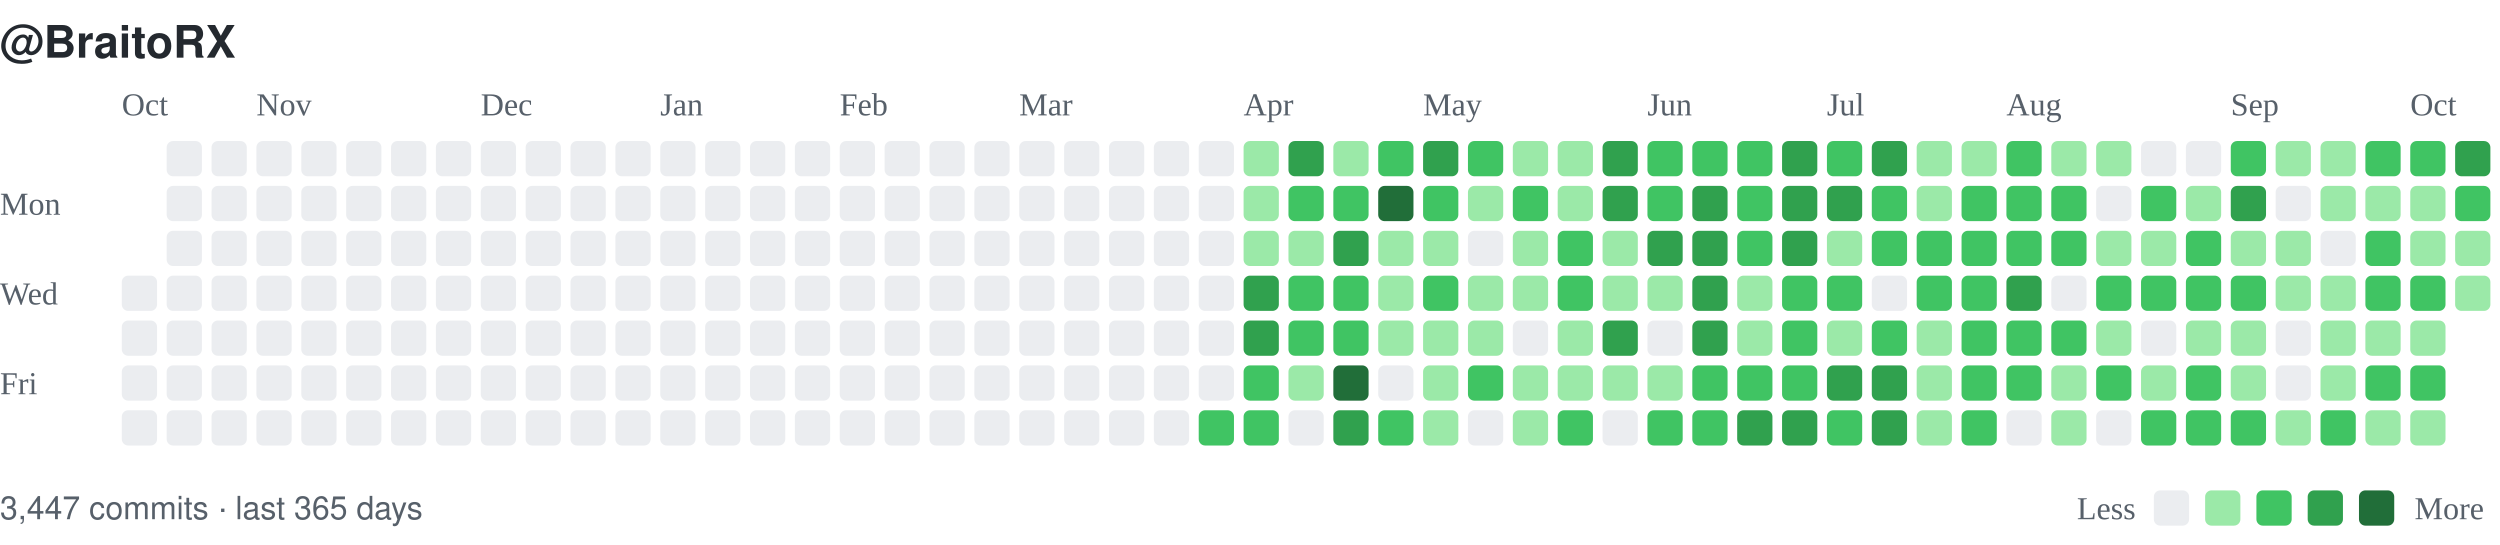
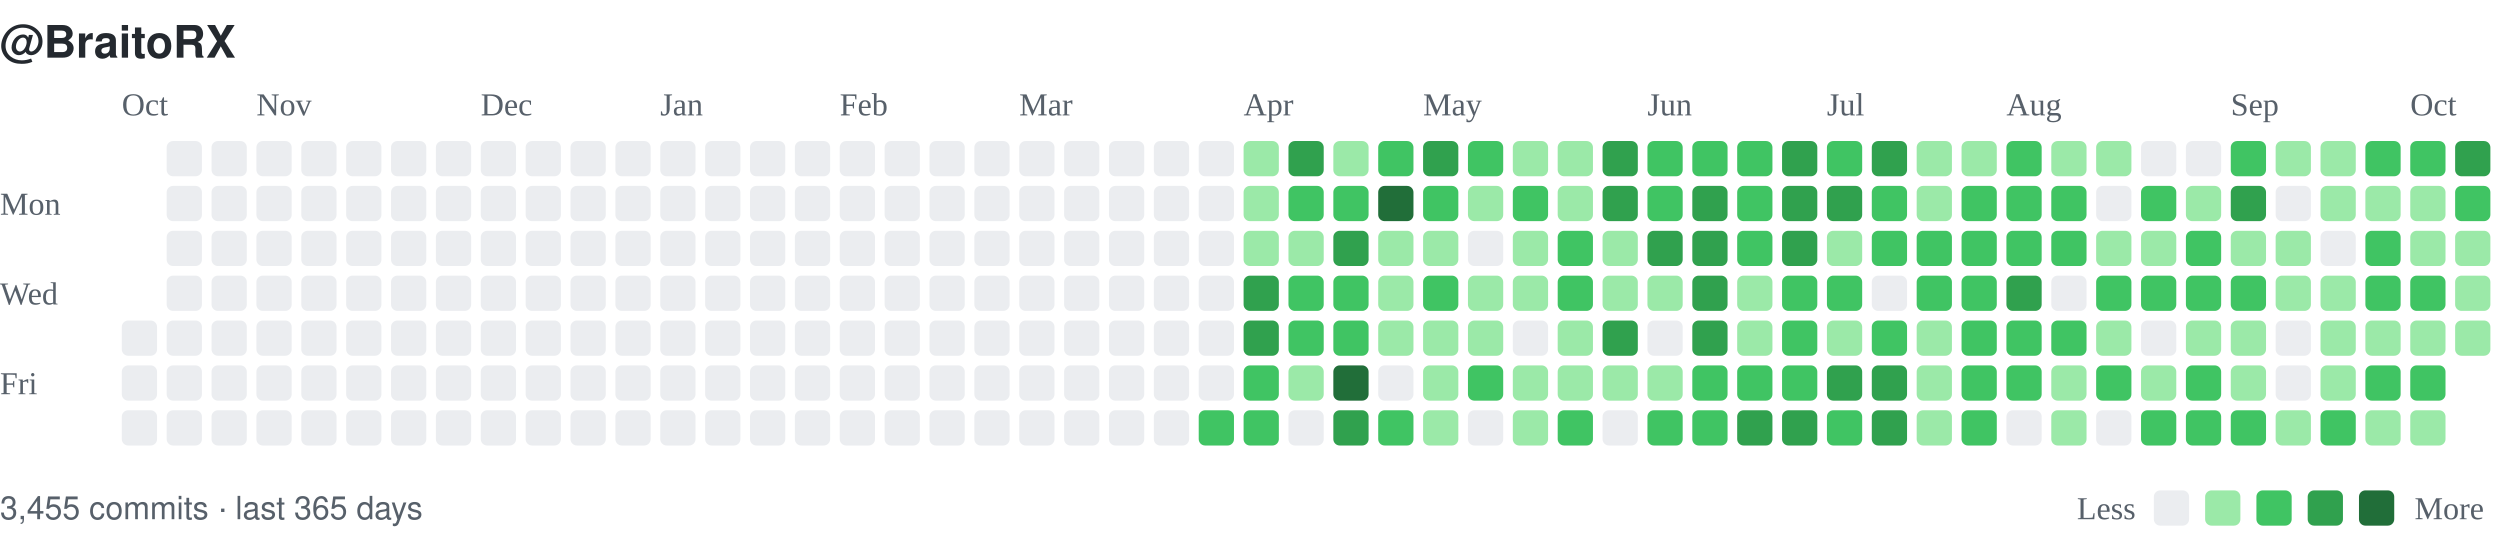
<svg xmlns="http://www.w3.org/2000/svg" width="780" height="170" viewBox="0 0 780 170" role="img">
  <text x="0" y="18" font-size="14" font-weight="600" fill="#24292f" font-family="ui-sans-serif,-apple-system,Segoe UI,Helvetica,Arial,sans-serif">@BraitoRX</text>
  <text x="0" y="67" font-size="10" fill="#57606a">Mon</text>
  <text x="0" y="95" font-size="10" fill="#57606a">Wed</text>
  <text x="0" y="123" font-size="10" fill="#57606a">Fri</text>
  <text x="38" y="36" font-size="10" fill="#57606a">Oct</text>
-   <rect x="38" y="86" width="11" height="11" rx="2" fill="#ebedf0" />
  <rect x="38" y="100" width="11" height="11" rx="2" fill="#ebedf0" />
  <rect x="38" y="114" width="11" height="11" rx="2" fill="#ebedf0" />
  <rect x="38" y="128" width="11" height="11" rx="2" fill="#ebedf0" />
  <rect x="52" y="44" width="11" height="11" rx="2" fill="#ebedf0" />
  <rect x="52" y="58" width="11" height="11" rx="2" fill="#ebedf0" />
  <rect x="52" y="72" width="11" height="11" rx="2" fill="#ebedf0" />
  <rect x="52" y="86" width="11" height="11" rx="2" fill="#ebedf0" />
  <rect x="52" y="100" width="11" height="11" rx="2" fill="#ebedf0" />
  <rect x="52" y="114" width="11" height="11" rx="2" fill="#ebedf0" />
  <rect x="52" y="128" width="11" height="11" rx="2" fill="#ebedf0" />
  <rect x="66" y="44" width="11" height="11" rx="2" fill="#ebedf0" />
  <rect x="66" y="58" width="11" height="11" rx="2" fill="#ebedf0" />
  <rect x="66" y="72" width="11" height="11" rx="2" fill="#ebedf0" />
  <rect x="66" y="86" width="11" height="11" rx="2" fill="#ebedf0" />
  <rect x="66" y="100" width="11" height="11" rx="2" fill="#ebedf0" />
  <rect x="66" y="114" width="11" height="11" rx="2" fill="#ebedf0" />
  <rect x="66" y="128" width="11" height="11" rx="2" fill="#ebedf0" />
  <text x="80" y="36" font-size="10" fill="#57606a">Nov</text>
  <rect x="80" y="44" width="11" height="11" rx="2" fill="#ebedf0" />
  <rect x="80" y="58" width="11" height="11" rx="2" fill="#ebedf0" />
  <rect x="80" y="72" width="11" height="11" rx="2" fill="#ebedf0" />
  <rect x="80" y="86" width="11" height="11" rx="2" fill="#ebedf0" />
  <rect x="80" y="100" width="11" height="11" rx="2" fill="#ebedf0" />
  <rect x="80" y="114" width="11" height="11" rx="2" fill="#ebedf0" />
  <rect x="80" y="128" width="11" height="11" rx="2" fill="#ebedf0" />
  <rect x="94" y="44" width="11" height="11" rx="2" fill="#ebedf0" />
  <rect x="94" y="58" width="11" height="11" rx="2" fill="#ebedf0" />
  <rect x="94" y="72" width="11" height="11" rx="2" fill="#ebedf0" />
  <rect x="94" y="86" width="11" height="11" rx="2" fill="#ebedf0" />
  <rect x="94" y="100" width="11" height="11" rx="2" fill="#ebedf0" />
  <rect x="94" y="114" width="11" height="11" rx="2" fill="#ebedf0" />
  <rect x="94" y="128" width="11" height="11" rx="2" fill="#ebedf0" />
  <rect x="108" y="44" width="11" height="11" rx="2" fill="#ebedf0" />
  <rect x="108" y="58" width="11" height="11" rx="2" fill="#ebedf0" />
  <rect x="108" y="72" width="11" height="11" rx="2" fill="#ebedf0" />
  <rect x="108" y="86" width="11" height="11" rx="2" fill="#ebedf0" />
  <rect x="108" y="100" width="11" height="11" rx="2" fill="#ebedf0" />
  <rect x="108" y="114" width="11" height="11" rx="2" fill="#ebedf0" />
  <rect x="108" y="128" width="11" height="11" rx="2" fill="#ebedf0" />
  <rect x="122" y="44" width="11" height="11" rx="2" fill="#ebedf0" />
  <rect x="122" y="58" width="11" height="11" rx="2" fill="#ebedf0" />
  <rect x="122" y="72" width="11" height="11" rx="2" fill="#ebedf0" />
  <rect x="122" y="86" width="11" height="11" rx="2" fill="#ebedf0" />
  <rect x="122" y="100" width="11" height="11" rx="2" fill="#ebedf0" />
  <rect x="122" y="114" width="11" height="11" rx="2" fill="#ebedf0" />
  <rect x="122" y="128" width="11" height="11" rx="2" fill="#ebedf0" />
  <rect x="136" y="44" width="11" height="11" rx="2" fill="#ebedf0" />
  <rect x="136" y="58" width="11" height="11" rx="2" fill="#ebedf0" />
  <rect x="136" y="72" width="11" height="11" rx="2" fill="#ebedf0" />
  <rect x="136" y="86" width="11" height="11" rx="2" fill="#ebedf0" />
  <rect x="136" y="100" width="11" height="11" rx="2" fill="#ebedf0" />
  <rect x="136" y="114" width="11" height="11" rx="2" fill="#ebedf0" />
  <rect x="136" y="128" width="11" height="11" rx="2" fill="#ebedf0" />
  <text x="150" y="36" font-size="10" fill="#57606a">Dec</text>
  <rect x="150" y="44" width="11" height="11" rx="2" fill="#ebedf0" />
  <rect x="150" y="58" width="11" height="11" rx="2" fill="#ebedf0" />
  <rect x="150" y="72" width="11" height="11" rx="2" fill="#ebedf0" />
  <rect x="150" y="86" width="11" height="11" rx="2" fill="#ebedf0" />
  <rect x="150" y="100" width="11" height="11" rx="2" fill="#ebedf0" />
  <rect x="150" y="114" width="11" height="11" rx="2" fill="#ebedf0" />
  <rect x="150" y="128" width="11" height="11" rx="2" fill="#ebedf0" />
  <rect x="164" y="44" width="11" height="11" rx="2" fill="#ebedf0" />
  <rect x="164" y="58" width="11" height="11" rx="2" fill="#ebedf0" />
  <rect x="164" y="72" width="11" height="11" rx="2" fill="#ebedf0" />
  <rect x="164" y="86" width="11" height="11" rx="2" fill="#ebedf0" />
  <rect x="164" y="100" width="11" height="11" rx="2" fill="#ebedf0" />
  <rect x="164" y="114" width="11" height="11" rx="2" fill="#ebedf0" />
  <rect x="164" y="128" width="11" height="11" rx="2" fill="#ebedf0" />
  <rect x="178" y="44" width="11" height="11" rx="2" fill="#ebedf0" />
  <rect x="178" y="58" width="11" height="11" rx="2" fill="#ebedf0" />
  <rect x="178" y="72" width="11" height="11" rx="2" fill="#ebedf0" />
  <rect x="178" y="86" width="11" height="11" rx="2" fill="#ebedf0" />
  <rect x="178" y="100" width="11" height="11" rx="2" fill="#ebedf0" />
  <rect x="178" y="114" width="11" height="11" rx="2" fill="#ebedf0" />
  <rect x="178" y="128" width="11" height="11" rx="2" fill="#ebedf0" />
  <rect x="192" y="44" width="11" height="11" rx="2" fill="#ebedf0" />
  <rect x="192" y="58" width="11" height="11" rx="2" fill="#ebedf0" />
  <rect x="192" y="72" width="11" height="11" rx="2" fill="#ebedf0" />
  <rect x="192" y="86" width="11" height="11" rx="2" fill="#ebedf0" />
  <rect x="192" y="100" width="11" height="11" rx="2" fill="#ebedf0" />
  <rect x="192" y="114" width="11" height="11" rx="2" fill="#ebedf0" />
  <rect x="192" y="128" width="11" height="11" rx="2" fill="#ebedf0" />
  <text x="206" y="36" font-size="10" fill="#57606a">Jan</text>
  <rect x="206" y="44" width="11" height="11" rx="2" fill="#ebedf0" />
  <rect x="206" y="58" width="11" height="11" rx="2" fill="#ebedf0" />
  <rect x="206" y="72" width="11" height="11" rx="2" fill="#ebedf0" />
  <rect x="206" y="86" width="11" height="11" rx="2" fill="#ebedf0" />
  <rect x="206" y="100" width="11" height="11" rx="2" fill="#ebedf0" />
  <rect x="206" y="114" width="11" height="11" rx="2" fill="#ebedf0" />
  <rect x="206" y="128" width="11" height="11" rx="2" fill="#ebedf0" />
  <rect x="220" y="44" width="11" height="11" rx="2" fill="#ebedf0" />
  <rect x="220" y="58" width="11" height="11" rx="2" fill="#ebedf0" />
  <rect x="220" y="72" width="11" height="11" rx="2" fill="#ebedf0" />
  <rect x="220" y="86" width="11" height="11" rx="2" fill="#ebedf0" />
  <rect x="220" y="100" width="11" height="11" rx="2" fill="#ebedf0" />
  <rect x="220" y="114" width="11" height="11" rx="2" fill="#ebedf0" />
  <rect x="220" y="128" width="11" height="11" rx="2" fill="#ebedf0" />
  <rect x="234" y="44" width="11" height="11" rx="2" fill="#ebedf0" />
  <rect x="234" y="58" width="11" height="11" rx="2" fill="#ebedf0" />
  <rect x="234" y="72" width="11" height="11" rx="2" fill="#ebedf0" />
  <rect x="234" y="86" width="11" height="11" rx="2" fill="#ebedf0" />
  <rect x="234" y="100" width="11" height="11" rx="2" fill="#ebedf0" />
  <rect x="234" y="114" width="11" height="11" rx="2" fill="#ebedf0" />
  <rect x="234" y="128" width="11" height="11" rx="2" fill="#ebedf0" />
  <rect x="248" y="44" width="11" height="11" rx="2" fill="#ebedf0" />
  <rect x="248" y="58" width="11" height="11" rx="2" fill="#ebedf0" />
  <rect x="248" y="72" width="11" height="11" rx="2" fill="#ebedf0" />
  <rect x="248" y="86" width="11" height="11" rx="2" fill="#ebedf0" />
  <rect x="248" y="100" width="11" height="11" rx="2" fill="#ebedf0" />
  <rect x="248" y="114" width="11" height="11" rx="2" fill="#ebedf0" />
  <rect x="248" y="128" width="11" height="11" rx="2" fill="#ebedf0" />
  <text x="262" y="36" font-size="10" fill="#57606a">Feb</text>
  <rect x="262" y="44" width="11" height="11" rx="2" fill="#ebedf0" />
  <rect x="262" y="58" width="11" height="11" rx="2" fill="#ebedf0" />
  <rect x="262" y="72" width="11" height="11" rx="2" fill="#ebedf0" />
  <rect x="262" y="86" width="11" height="11" rx="2" fill="#ebedf0" />
  <rect x="262" y="100" width="11" height="11" rx="2" fill="#ebedf0" />
  <rect x="262" y="114" width="11" height="11" rx="2" fill="#ebedf0" />
  <rect x="262" y="128" width="11" height="11" rx="2" fill="#ebedf0" />
  <rect x="276" y="44" width="11" height="11" rx="2" fill="#ebedf0" />
  <rect x="276" y="58" width="11" height="11" rx="2" fill="#ebedf0" />
  <rect x="276" y="72" width="11" height="11" rx="2" fill="#ebedf0" />
  <rect x="276" y="86" width="11" height="11" rx="2" fill="#ebedf0" />
  <rect x="276" y="100" width="11" height="11" rx="2" fill="#ebedf0" />
  <rect x="276" y="114" width="11" height="11" rx="2" fill="#ebedf0" />
  <rect x="276" y="128" width="11" height="11" rx="2" fill="#ebedf0" />
  <rect x="290" y="44" width="11" height="11" rx="2" fill="#ebedf0" />
  <rect x="290" y="58" width="11" height="11" rx="2" fill="#ebedf0" />
  <rect x="290" y="72" width="11" height="11" rx="2" fill="#ebedf0" />
  <rect x="290" y="86" width="11" height="11" rx="2" fill="#ebedf0" />
  <rect x="290" y="100" width="11" height="11" rx="2" fill="#ebedf0" />
  <rect x="290" y="114" width="11" height="11" rx="2" fill="#ebedf0" />
  <rect x="290" y="128" width="11" height="11" rx="2" fill="#ebedf0" />
  <rect x="304" y="44" width="11" height="11" rx="2" fill="#ebedf0" />
  <rect x="304" y="58" width="11" height="11" rx="2" fill="#ebedf0" />
  <rect x="304" y="72" width="11" height="11" rx="2" fill="#ebedf0" />
  <rect x="304" y="86" width="11" height="11" rx="2" fill="#ebedf0" />
  <rect x="304" y="100" width="11" height="11" rx="2" fill="#ebedf0" />
  <rect x="304" y="114" width="11" height="11" rx="2" fill="#ebedf0" />
  <rect x="304" y="128" width="11" height="11" rx="2" fill="#ebedf0" />
  <text x="318" y="36" font-size="10" fill="#57606a">Mar</text>
  <rect x="318" y="44" width="11" height="11" rx="2" fill="#ebedf0" />
  <rect x="318" y="58" width="11" height="11" rx="2" fill="#ebedf0" />
  <rect x="318" y="72" width="11" height="11" rx="2" fill="#ebedf0" />
  <rect x="318" y="86" width="11" height="11" rx="2" fill="#ebedf0" />
  <rect x="318" y="100" width="11" height="11" rx="2" fill="#ebedf0" />
  <rect x="318" y="114" width="11" height="11" rx="2" fill="#ebedf0" />
  <rect x="318" y="128" width="11" height="11" rx="2" fill="#ebedf0" />
  <rect x="332" y="44" width="11" height="11" rx="2" fill="#ebedf0" />
  <rect x="332" y="58" width="11" height="11" rx="2" fill="#ebedf0" />
  <rect x="332" y="72" width="11" height="11" rx="2" fill="#ebedf0" />
  <rect x="332" y="86" width="11" height="11" rx="2" fill="#ebedf0" />
  <rect x="332" y="100" width="11" height="11" rx="2" fill="#ebedf0" />
  <rect x="332" y="114" width="11" height="11" rx="2" fill="#ebedf0" />
  <rect x="332" y="128" width="11" height="11" rx="2" fill="#ebedf0" />
  <rect x="346" y="44" width="11" height="11" rx="2" fill="#ebedf0" />
  <rect x="346" y="58" width="11" height="11" rx="2" fill="#ebedf0" />
  <rect x="346" y="72" width="11" height="11" rx="2" fill="#ebedf0" />
  <rect x="346" y="86" width="11" height="11" rx="2" fill="#ebedf0" />
  <rect x="346" y="100" width="11" height="11" rx="2" fill="#ebedf0" />
  <rect x="346" y="114" width="11" height="11" rx="2" fill="#ebedf0" />
  <rect x="346" y="128" width="11" height="11" rx="2" fill="#ebedf0" />
  <rect x="360" y="44" width="11" height="11" rx="2" fill="#ebedf0" />
  <rect x="360" y="58" width="11" height="11" rx="2" fill="#ebedf0" />
  <rect x="360" y="72" width="11" height="11" rx="2" fill="#ebedf0" />
  <rect x="360" y="86" width="11" height="11" rx="2" fill="#ebedf0" />
  <rect x="360" y="100" width="11" height="11" rx="2" fill="#ebedf0" />
  <rect x="360" y="114" width="11" height="11" rx="2" fill="#ebedf0" />
  <rect x="360" y="128" width="11" height="11" rx="2" fill="#ebedf0" />
  <rect x="374" y="44" width="11" height="11" rx="2" fill="#ebedf0" />
  <rect x="374" y="58" width="11" height="11" rx="2" fill="#ebedf0" />
  <rect x="374" y="72" width="11" height="11" rx="2" fill="#ebedf0" />
  <rect x="374" y="86" width="11" height="11" rx="2" fill="#ebedf0" />
  <rect x="374" y="100" width="11" height="11" rx="2" fill="#ebedf0" />
  <rect x="374" y="114" width="11" height="11" rx="2" fill="#ebedf0" />
  <rect x="374" y="128" width="11" height="11" rx="2" fill="#40c463" />
  <text x="388" y="36" font-size="10" fill="#57606a">Apr</text>
  <rect x="388" y="44" width="11" height="11" rx="2" fill="#9be9a8" />
  <rect x="388" y="58" width="11" height="11" rx="2" fill="#9be9a8" />
  <rect x="388" y="72" width="11" height="11" rx="2" fill="#9be9a8" />
  <rect x="388" y="86" width="11" height="11" rx="2" fill="#30a14e" />
  <rect x="388" y="100" width="11" height="11" rx="2" fill="#30a14e" />
  <rect x="388" y="114" width="11" height="11" rx="2" fill="#40c463" />
  <rect x="388" y="128" width="11" height="11" rx="2" fill="#40c463" />
  <rect x="402" y="44" width="11" height="11" rx="2" fill="#30a14e" />
  <rect x="402" y="58" width="11" height="11" rx="2" fill="#40c463" />
  <rect x="402" y="72" width="11" height="11" rx="2" fill="#9be9a8" />
  <rect x="402" y="86" width="11" height="11" rx="2" fill="#40c463" />
  <rect x="402" y="100" width="11" height="11" rx="2" fill="#40c463" />
  <rect x="402" y="114" width="11" height="11" rx="2" fill="#9be9a8" />
  <rect x="402" y="128" width="11" height="11" rx="2" fill="#ebedf0" />
  <rect x="416" y="44" width="11" height="11" rx="2" fill="#9be9a8" />
  <rect x="416" y="58" width="11" height="11" rx="2" fill="#40c463" />
  <rect x="416" y="72" width="11" height="11" rx="2" fill="#30a14e" />
  <rect x="416" y="86" width="11" height="11" rx="2" fill="#40c463" />
  <rect x="416" y="100" width="11" height="11" rx="2" fill="#40c463" />
  <rect x="416" y="114" width="11" height="11" rx="2" fill="#216e39" />
  <rect x="416" y="128" width="11" height="11" rx="2" fill="#30a14e" />
  <rect x="430" y="44" width="11" height="11" rx="2" fill="#40c463" />
  <rect x="430" y="58" width="11" height="11" rx="2" fill="#216e39" />
  <rect x="430" y="72" width="11" height="11" rx="2" fill="#9be9a8" />
  <rect x="430" y="86" width="11" height="11" rx="2" fill="#9be9a8" />
  <rect x="430" y="100" width="11" height="11" rx="2" fill="#9be9a8" />
  <rect x="430" y="114" width="11" height="11" rx="2" fill="#ebedf0" />
  <rect x="430" y="128" width="11" height="11" rx="2" fill="#40c463" />
  <text x="444" y="36" font-size="10" fill="#57606a">May</text>
  <rect x="444" y="44" width="11" height="11" rx="2" fill="#30a14e" />
  <rect x="444" y="58" width="11" height="11" rx="2" fill="#40c463" />
  <rect x="444" y="72" width="11" height="11" rx="2" fill="#9be9a8" />
  <rect x="444" y="86" width="11" height="11" rx="2" fill="#40c463" />
  <rect x="444" y="100" width="11" height="11" rx="2" fill="#9be9a8" />
  <rect x="444" y="114" width="11" height="11" rx="2" fill="#9be9a8" />
  <rect x="444" y="128" width="11" height="11" rx="2" fill="#9be9a8" />
  <rect x="458" y="44" width="11" height="11" rx="2" fill="#40c463" />
  <rect x="458" y="58" width="11" height="11" rx="2" fill="#9be9a8" />
  <rect x="458" y="72" width="11" height="11" rx="2" fill="#ebedf0" />
  <rect x="458" y="86" width="11" height="11" rx="2" fill="#9be9a8" />
  <rect x="458" y="100" width="11" height="11" rx="2" fill="#9be9a8" />
  <rect x="458" y="114" width="11" height="11" rx="2" fill="#40c463" />
  <rect x="458" y="128" width="11" height="11" rx="2" fill="#ebedf0" />
  <rect x="472" y="44" width="11" height="11" rx="2" fill="#9be9a8" />
  <rect x="472" y="58" width="11" height="11" rx="2" fill="#40c463" />
  <rect x="472" y="72" width="11" height="11" rx="2" fill="#9be9a8" />
  <rect x="472" y="86" width="11" height="11" rx="2" fill="#9be9a8" />
  <rect x="472" y="100" width="11" height="11" rx="2" fill="#ebedf0" />
  <rect x="472" y="114" width="11" height="11" rx="2" fill="#9be9a8" />
  <rect x="472" y="128" width="11" height="11" rx="2" fill="#9be9a8" />
  <rect x="486" y="44" width="11" height="11" rx="2" fill="#9be9a8" />
  <rect x="486" y="58" width="11" height="11" rx="2" fill="#9be9a8" />
  <rect x="486" y="72" width="11" height="11" rx="2" fill="#40c463" />
  <rect x="486" y="86" width="11" height="11" rx="2" fill="#40c463" />
  <rect x="486" y="100" width="11" height="11" rx="2" fill="#9be9a8" />
  <rect x="486" y="114" width="11" height="11" rx="2" fill="#9be9a8" />
  <rect x="486" y="128" width="11" height="11" rx="2" fill="#40c463" />
  <rect x="500" y="44" width="11" height="11" rx="2" fill="#30a14e" />
  <rect x="500" y="58" width="11" height="11" rx="2" fill="#30a14e" />
  <rect x="500" y="72" width="11" height="11" rx="2" fill="#9be9a8" />
  <rect x="500" y="86" width="11" height="11" rx="2" fill="#9be9a8" />
  <rect x="500" y="100" width="11" height="11" rx="2" fill="#30a14e" />
  <rect x="500" y="114" width="11" height="11" rx="2" fill="#9be9a8" />
  <rect x="500" y="128" width="11" height="11" rx="2" fill="#ebedf0" />
  <text x="514" y="36" font-size="10" fill="#57606a">Jun</text>
  <rect x="514" y="44" width="11" height="11" rx="2" fill="#40c463" />
  <rect x="514" y="58" width="11" height="11" rx="2" fill="#40c463" />
  <rect x="514" y="72" width="11" height="11" rx="2" fill="#30a14e" />
  <rect x="514" y="86" width="11" height="11" rx="2" fill="#9be9a8" />
  <rect x="514" y="100" width="11" height="11" rx="2" fill="#ebedf0" />
  <rect x="514" y="114" width="11" height="11" rx="2" fill="#9be9a8" />
  <rect x="514" y="128" width="11" height="11" rx="2" fill="#40c463" />
  <rect x="528" y="44" width="11" height="11" rx="2" fill="#40c463" />
  <rect x="528" y="58" width="11" height="11" rx="2" fill="#30a14e" />
  <rect x="528" y="72" width="11" height="11" rx="2" fill="#30a14e" />
  <rect x="528" y="86" width="11" height="11" rx="2" fill="#30a14e" />
  <rect x="528" y="100" width="11" height="11" rx="2" fill="#30a14e" />
  <rect x="528" y="114" width="11" height="11" rx="2" fill="#40c463" />
  <rect x="528" y="128" width="11" height="11" rx="2" fill="#40c463" />
  <rect x="542" y="44" width="11" height="11" rx="2" fill="#40c463" />
  <rect x="542" y="58" width="11" height="11" rx="2" fill="#40c463" />
  <rect x="542" y="72" width="11" height="11" rx="2" fill="#40c463" />
  <rect x="542" y="86" width="11" height="11" rx="2" fill="#9be9a8" />
  <rect x="542" y="100" width="11" height="11" rx="2" fill="#9be9a8" />
  <rect x="542" y="114" width="11" height="11" rx="2" fill="#40c463" />
  <rect x="542" y="128" width="11" height="11" rx="2" fill="#30a14e" />
  <rect x="556" y="44" width="11" height="11" rx="2" fill="#30a14e" />
  <rect x="556" y="58" width="11" height="11" rx="2" fill="#30a14e" />
  <rect x="556" y="72" width="11" height="11" rx="2" fill="#30a14e" />
  <rect x="556" y="86" width="11" height="11" rx="2" fill="#40c463" />
  <rect x="556" y="100" width="11" height="11" rx="2" fill="#40c463" />
  <rect x="556" y="114" width="11" height="11" rx="2" fill="#40c463" />
  <rect x="556" y="128" width="11" height="11" rx="2" fill="#30a14e" />
  <text x="570" y="36" font-size="10" fill="#57606a">Jul</text>
  <rect x="570" y="44" width="11" height="11" rx="2" fill="#40c463" />
  <rect x="570" y="58" width="11" height="11" rx="2" fill="#30a14e" />
  <rect x="570" y="72" width="11" height="11" rx="2" fill="#9be9a8" />
  <rect x="570" y="86" width="11" height="11" rx="2" fill="#40c463" />
  <rect x="570" y="100" width="11" height="11" rx="2" fill="#9be9a8" />
  <rect x="570" y="114" width="11" height="11" rx="2" fill="#30a14e" />
  <rect x="570" y="128" width="11" height="11" rx="2" fill="#40c463" />
  <rect x="584" y="44" width="11" height="11" rx="2" fill="#30a14e" />
  <rect x="584" y="58" width="11" height="11" rx="2" fill="#40c463" />
  <rect x="584" y="72" width="11" height="11" rx="2" fill="#40c463" />
  <rect x="584" y="86" width="11" height="11" rx="2" fill="#ebedf0" />
  <rect x="584" y="100" width="11" height="11" rx="2" fill="#40c463" />
  <rect x="584" y="114" width="11" height="11" rx="2" fill="#30a14e" />
  <rect x="584" y="128" width="11" height="11" rx="2" fill="#30a14e" />
  <rect x="598" y="44" width="11" height="11" rx="2" fill="#9be9a8" />
  <rect x="598" y="58" width="11" height="11" rx="2" fill="#9be9a8" />
  <rect x="598" y="72" width="11" height="11" rx="2" fill="#40c463" />
  <rect x="598" y="86" width="11" height="11" rx="2" fill="#40c463" />
  <rect x="598" y="100" width="11" height="11" rx="2" fill="#9be9a8" />
  <rect x="598" y="114" width="11" height="11" rx="2" fill="#9be9a8" />
  <rect x="598" y="128" width="11" height="11" rx="2" fill="#9be9a8" />
  <rect x="612" y="44" width="11" height="11" rx="2" fill="#9be9a8" />
  <rect x="612" y="58" width="11" height="11" rx="2" fill="#40c463" />
  <rect x="612" y="72" width="11" height="11" rx="2" fill="#40c463" />
  <rect x="612" y="86" width="11" height="11" rx="2" fill="#40c463" />
  <rect x="612" y="100" width="11" height="11" rx="2" fill="#40c463" />
  <rect x="612" y="114" width="11" height="11" rx="2" fill="#40c463" />
  <rect x="612" y="128" width="11" height="11" rx="2" fill="#40c463" />
  <text x="626" y="36" font-size="10" fill="#57606a">Aug</text>
  <rect x="626" y="44" width="11" height="11" rx="2" fill="#40c463" />
  <rect x="626" y="58" width="11" height="11" rx="2" fill="#40c463" />
  <rect x="626" y="72" width="11" height="11" rx="2" fill="#40c463" />
  <rect x="626" y="86" width="11" height="11" rx="2" fill="#30a14e" />
  <rect x="626" y="100" width="11" height="11" rx="2" fill="#40c463" />
  <rect x="626" y="114" width="11" height="11" rx="2" fill="#40c463" />
  <rect x="626" y="128" width="11" height="11" rx="2" fill="#ebedf0" />
  <rect x="640" y="44" width="11" height="11" rx="2" fill="#9be9a8" />
  <rect x="640" y="58" width="11" height="11" rx="2" fill="#40c463" />
  <rect x="640" y="72" width="11" height="11" rx="2" fill="#40c463" />
  <rect x="640" y="86" width="11" height="11" rx="2" fill="#ebedf0" />
  <rect x="640" y="100" width="11" height="11" rx="2" fill="#40c463" />
  <rect x="640" y="114" width="11" height="11" rx="2" fill="#9be9a8" />
  <rect x="640" y="128" width="11" height="11" rx="2" fill="#9be9a8" />
  <rect x="654" y="44" width="11" height="11" rx="2" fill="#9be9a8" />
  <rect x="654" y="58" width="11" height="11" rx="2" fill="#ebedf0" />
  <rect x="654" y="72" width="11" height="11" rx="2" fill="#9be9a8" />
  <rect x="654" y="86" width="11" height="11" rx="2" fill="#40c463" />
  <rect x="654" y="100" width="11" height="11" rx="2" fill="#9be9a8" />
  <rect x="654" y="114" width="11" height="11" rx="2" fill="#40c463" />
  <rect x="654" y="128" width="11" height="11" rx="2" fill="#ebedf0" />
  <rect x="668" y="44" width="11" height="11" rx="2" fill="#ebedf0" />
  <rect x="668" y="58" width="11" height="11" rx="2" fill="#40c463" />
  <rect x="668" y="72" width="11" height="11" rx="2" fill="#9be9a8" />
  <rect x="668" y="86" width="11" height="11" rx="2" fill="#40c463" />
  <rect x="668" y="100" width="11" height="11" rx="2" fill="#ebedf0" />
  <rect x="668" y="114" width="11" height="11" rx="2" fill="#9be9a8" />
  <rect x="668" y="128" width="11" height="11" rx="2" fill="#40c463" />
  <rect x="682" y="44" width="11" height="11" rx="2" fill="#ebedf0" />
  <rect x="682" y="58" width="11" height="11" rx="2" fill="#9be9a8" />
  <rect x="682" y="72" width="11" height="11" rx="2" fill="#40c463" />
  <rect x="682" y="86" width="11" height="11" rx="2" fill="#40c463" />
  <rect x="682" y="100" width="11" height="11" rx="2" fill="#9be9a8" />
  <rect x="682" y="114" width="11" height="11" rx="2" fill="#40c463" />
  <rect x="682" y="128" width="11" height="11" rx="2" fill="#40c463" />
  <text x="696" y="36" font-size="10" fill="#57606a">Sep</text>
  <rect x="696" y="44" width="11" height="11" rx="2" fill="#40c463" />
  <rect x="696" y="58" width="11" height="11" rx="2" fill="#30a14e" />
  <rect x="696" y="72" width="11" height="11" rx="2" fill="#9be9a8" />
  <rect x="696" y="86" width="11" height="11" rx="2" fill="#40c463" />
  <rect x="696" y="100" width="11" height="11" rx="2" fill="#9be9a8" />
  <rect x="696" y="114" width="11" height="11" rx="2" fill="#9be9a8" />
  <rect x="696" y="128" width="11" height="11" rx="2" fill="#40c463" />
  <rect x="710" y="44" width="11" height="11" rx="2" fill="#9be9a8" />
  <rect x="710" y="58" width="11" height="11" rx="2" fill="#ebedf0" />
  <rect x="710" y="72" width="11" height="11" rx="2" fill="#9be9a8" />
  <rect x="710" y="86" width="11" height="11" rx="2" fill="#9be9a8" />
  <rect x="710" y="100" width="11" height="11" rx="2" fill="#ebedf0" />
  <rect x="710" y="114" width="11" height="11" rx="2" fill="#ebedf0" />
  <rect x="710" y="128" width="11" height="11" rx="2" fill="#9be9a8" />
  <rect x="724" y="44" width="11" height="11" rx="2" fill="#9be9a8" />
  <rect x="724" y="58" width="11" height="11" rx="2" fill="#9be9a8" />
  <rect x="724" y="72" width="11" height="11" rx="2" fill="#ebedf0" />
  <rect x="724" y="86" width="11" height="11" rx="2" fill="#9be9a8" />
  <rect x="724" y="100" width="11" height="11" rx="2" fill="#9be9a8" />
  <rect x="724" y="114" width="11" height="11" rx="2" fill="#9be9a8" />
  <rect x="724" y="128" width="11" height="11" rx="2" fill="#40c463" />
  <rect x="738" y="44" width="11" height="11" rx="2" fill="#40c463" />
  <rect x="738" y="58" width="11" height="11" rx="2" fill="#9be9a8" />
  <rect x="738" y="72" width="11" height="11" rx="2" fill="#40c463" />
  <rect x="738" y="86" width="11" height="11" rx="2" fill="#40c463" />
  <rect x="738" y="100" width="11" height="11" rx="2" fill="#9be9a8" />
  <rect x="738" y="114" width="11" height="11" rx="2" fill="#40c463" />
  <rect x="738" y="128" width="11" height="11" rx="2" fill="#9be9a8" />
  <text x="752" y="36" font-size="10" fill="#57606a">Oct</text>
  <rect x="752" y="44" width="11" height="11" rx="2" fill="#40c463" />
  <rect x="752" y="58" width="11" height="11" rx="2" fill="#9be9a8" />
  <rect x="752" y="72" width="11" height="11" rx="2" fill="#9be9a8" />
  <rect x="752" y="86" width="11" height="11" rx="2" fill="#40c463" />
  <rect x="752" y="100" width="11" height="11" rx="2" fill="#9be9a8" />
  <rect x="752" y="114" width="11" height="11" rx="2" fill="#40c463" />
  <rect x="752" y="128" width="11" height="11" rx="2" fill="#9be9a8" />
  <rect x="766" y="44" width="11" height="11" rx="2" fill="#30a14e" />
  <rect x="766" y="58" width="11" height="11" rx="2" fill="#40c463" />
  <rect x="766" y="72" width="11" height="11" rx="2" fill="#9be9a8" />
  <rect x="766" y="86" width="11" height="11" rx="2" fill="#9be9a8" />
+   <rect x="766" y="100" width="11" height="11" rx="2" fill="#9be9a8" />
  <text x="648" y="162" font-size="10" fill="#57606a">Less</text>
  <rect x="672" y="153" width="11" height="11" rx="2" fill="#ebedf0" />
  <rect x="688" y="153" width="11" height="11" rx="2" fill="#9be9a8" />
  <rect x="704" y="153" width="11" height="11" rx="2" fill="#40c463" />
  <rect x="720" y="153" width="11" height="11" rx="2" fill="#30a14e" />
  <rect x="736" y="153" width="11" height="11" rx="2" fill="#216e39" />
  <text x="775" y="162" font-size="10" fill="#57606a" text-anchor="end">More</text>
-   <text x="0" y="162" font-size="10" fill="#57606a" font-family="ui-sans-serif,-apple-system,Segoe UI,Helvetica,Arial,sans-serif">3,447 commits · last 365 days</text>
+   <text x="0" y="162" font-size="10" fill="#57606a" font-family="ui-sans-serif,-apple-system,Segoe UI,Helvetica,Arial,sans-serif">3,455 commits · last 365 days</text>
</svg>
